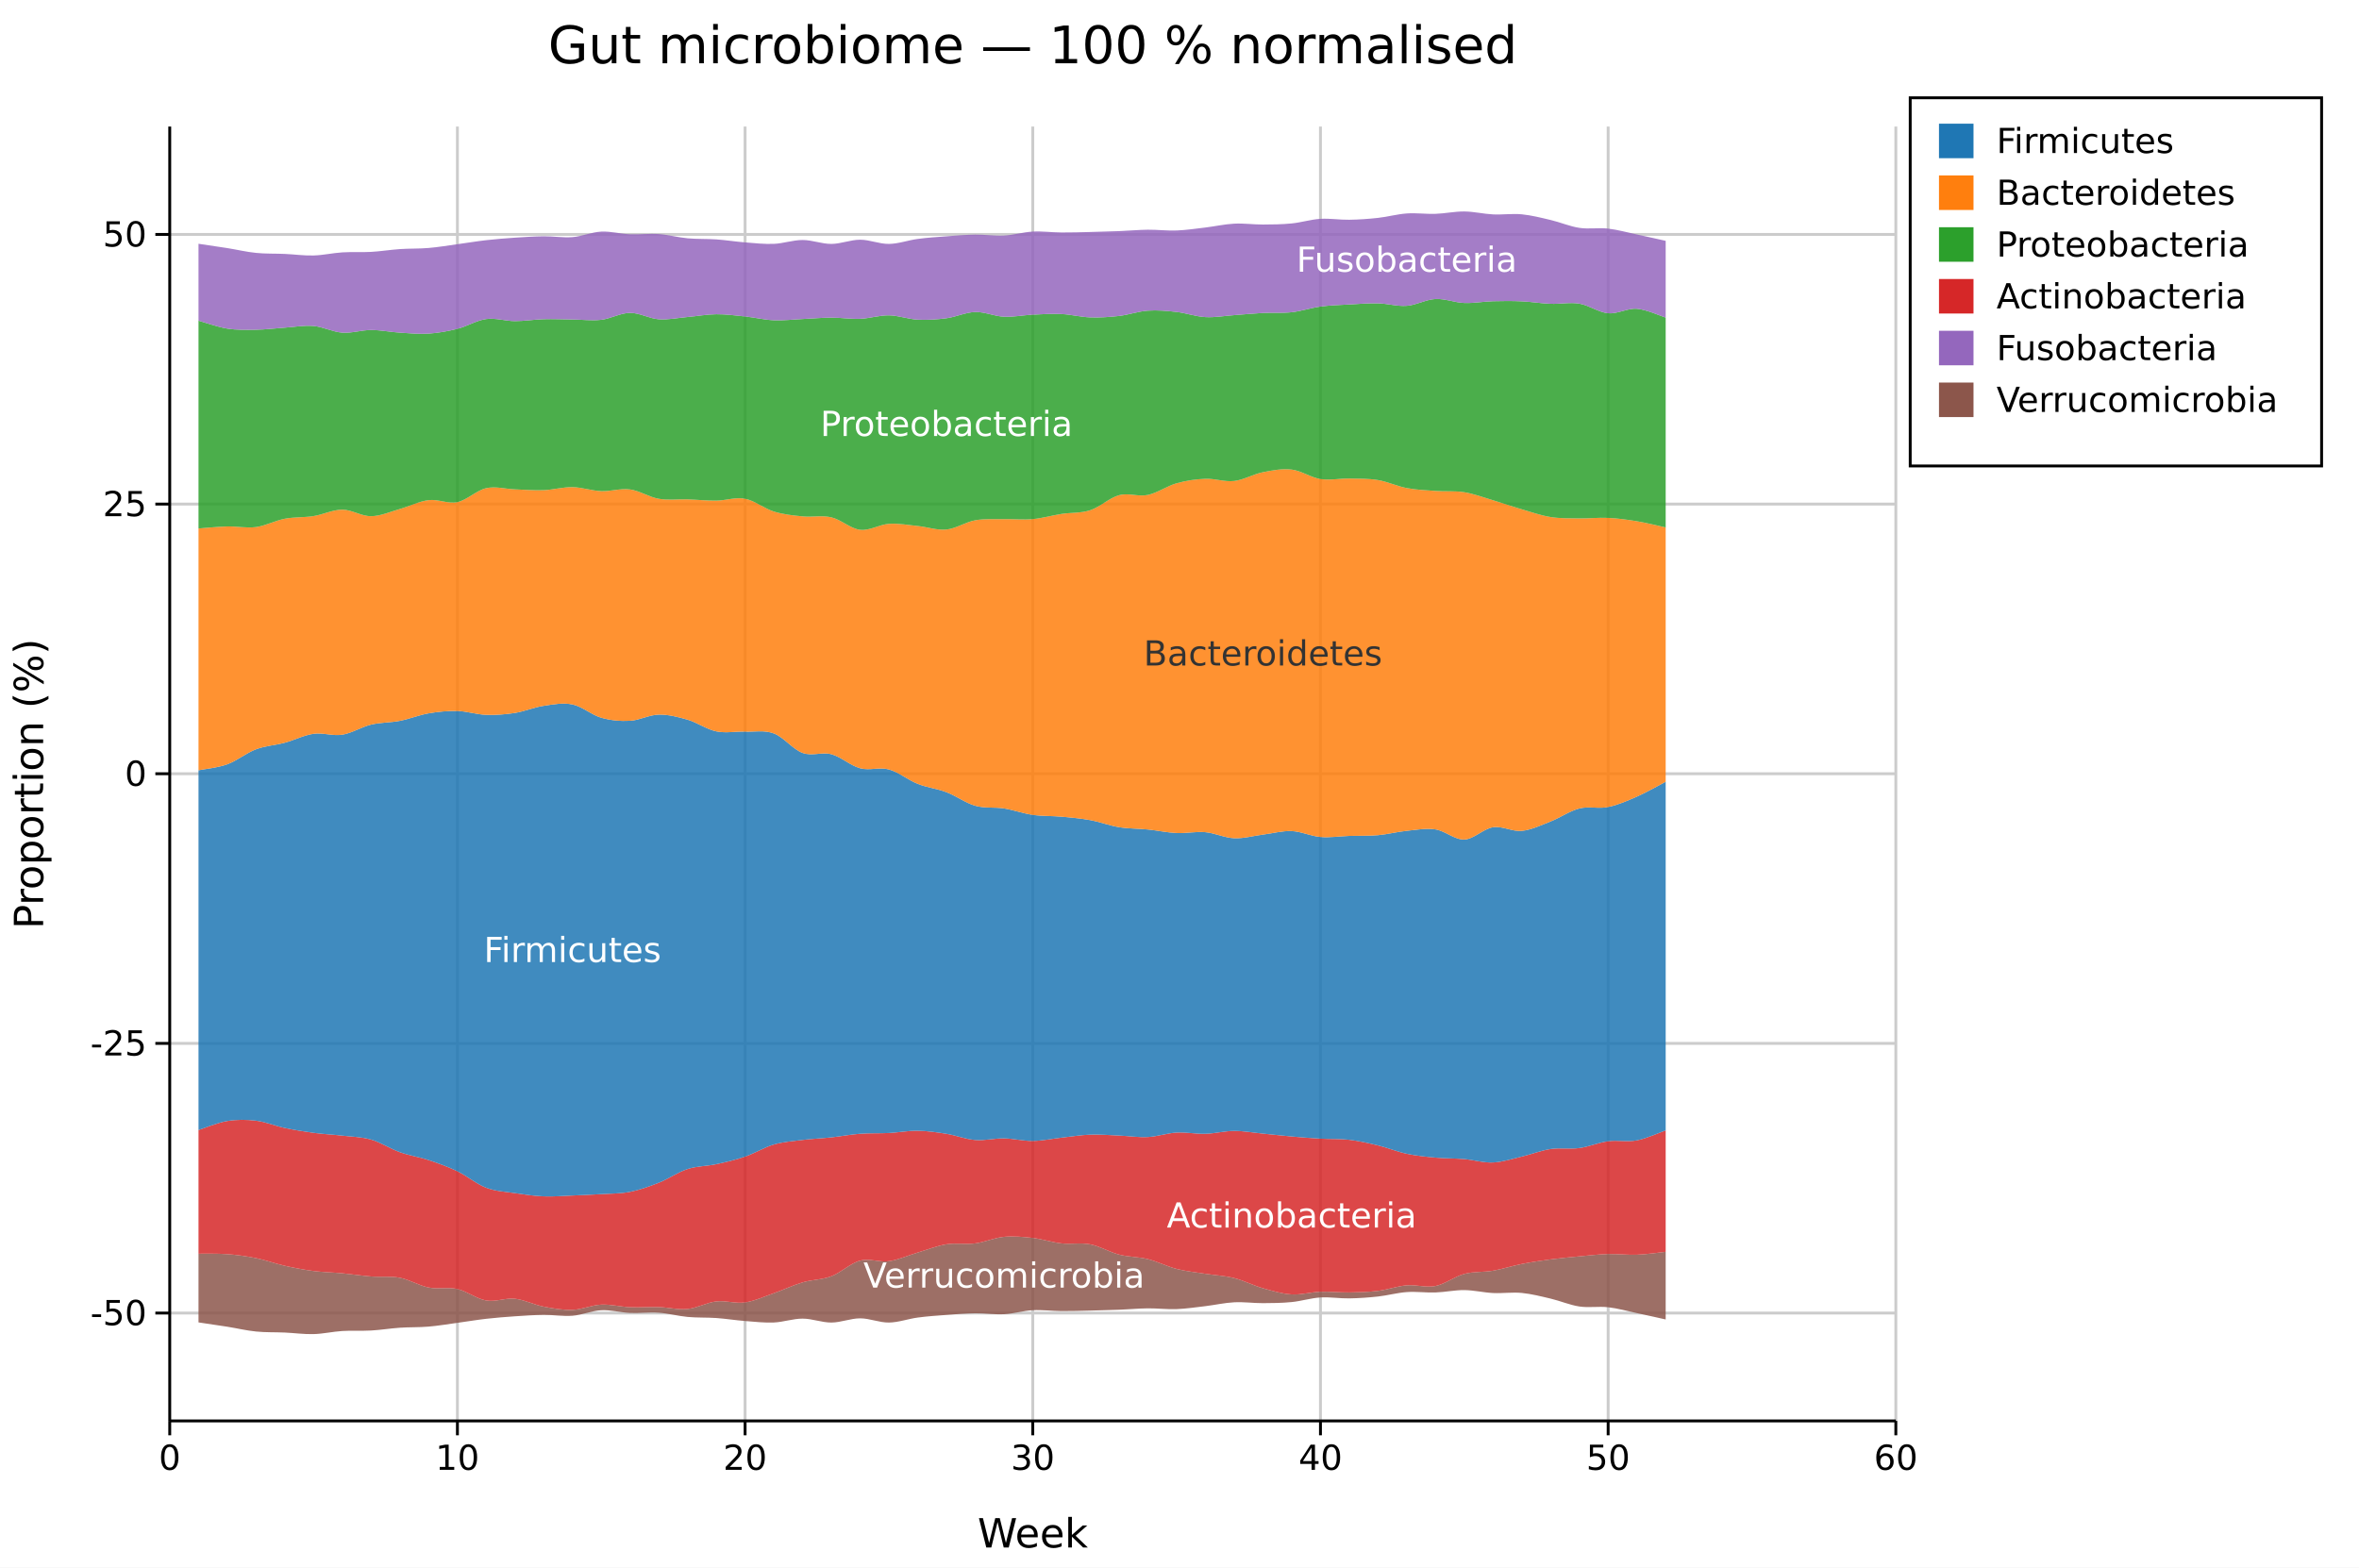
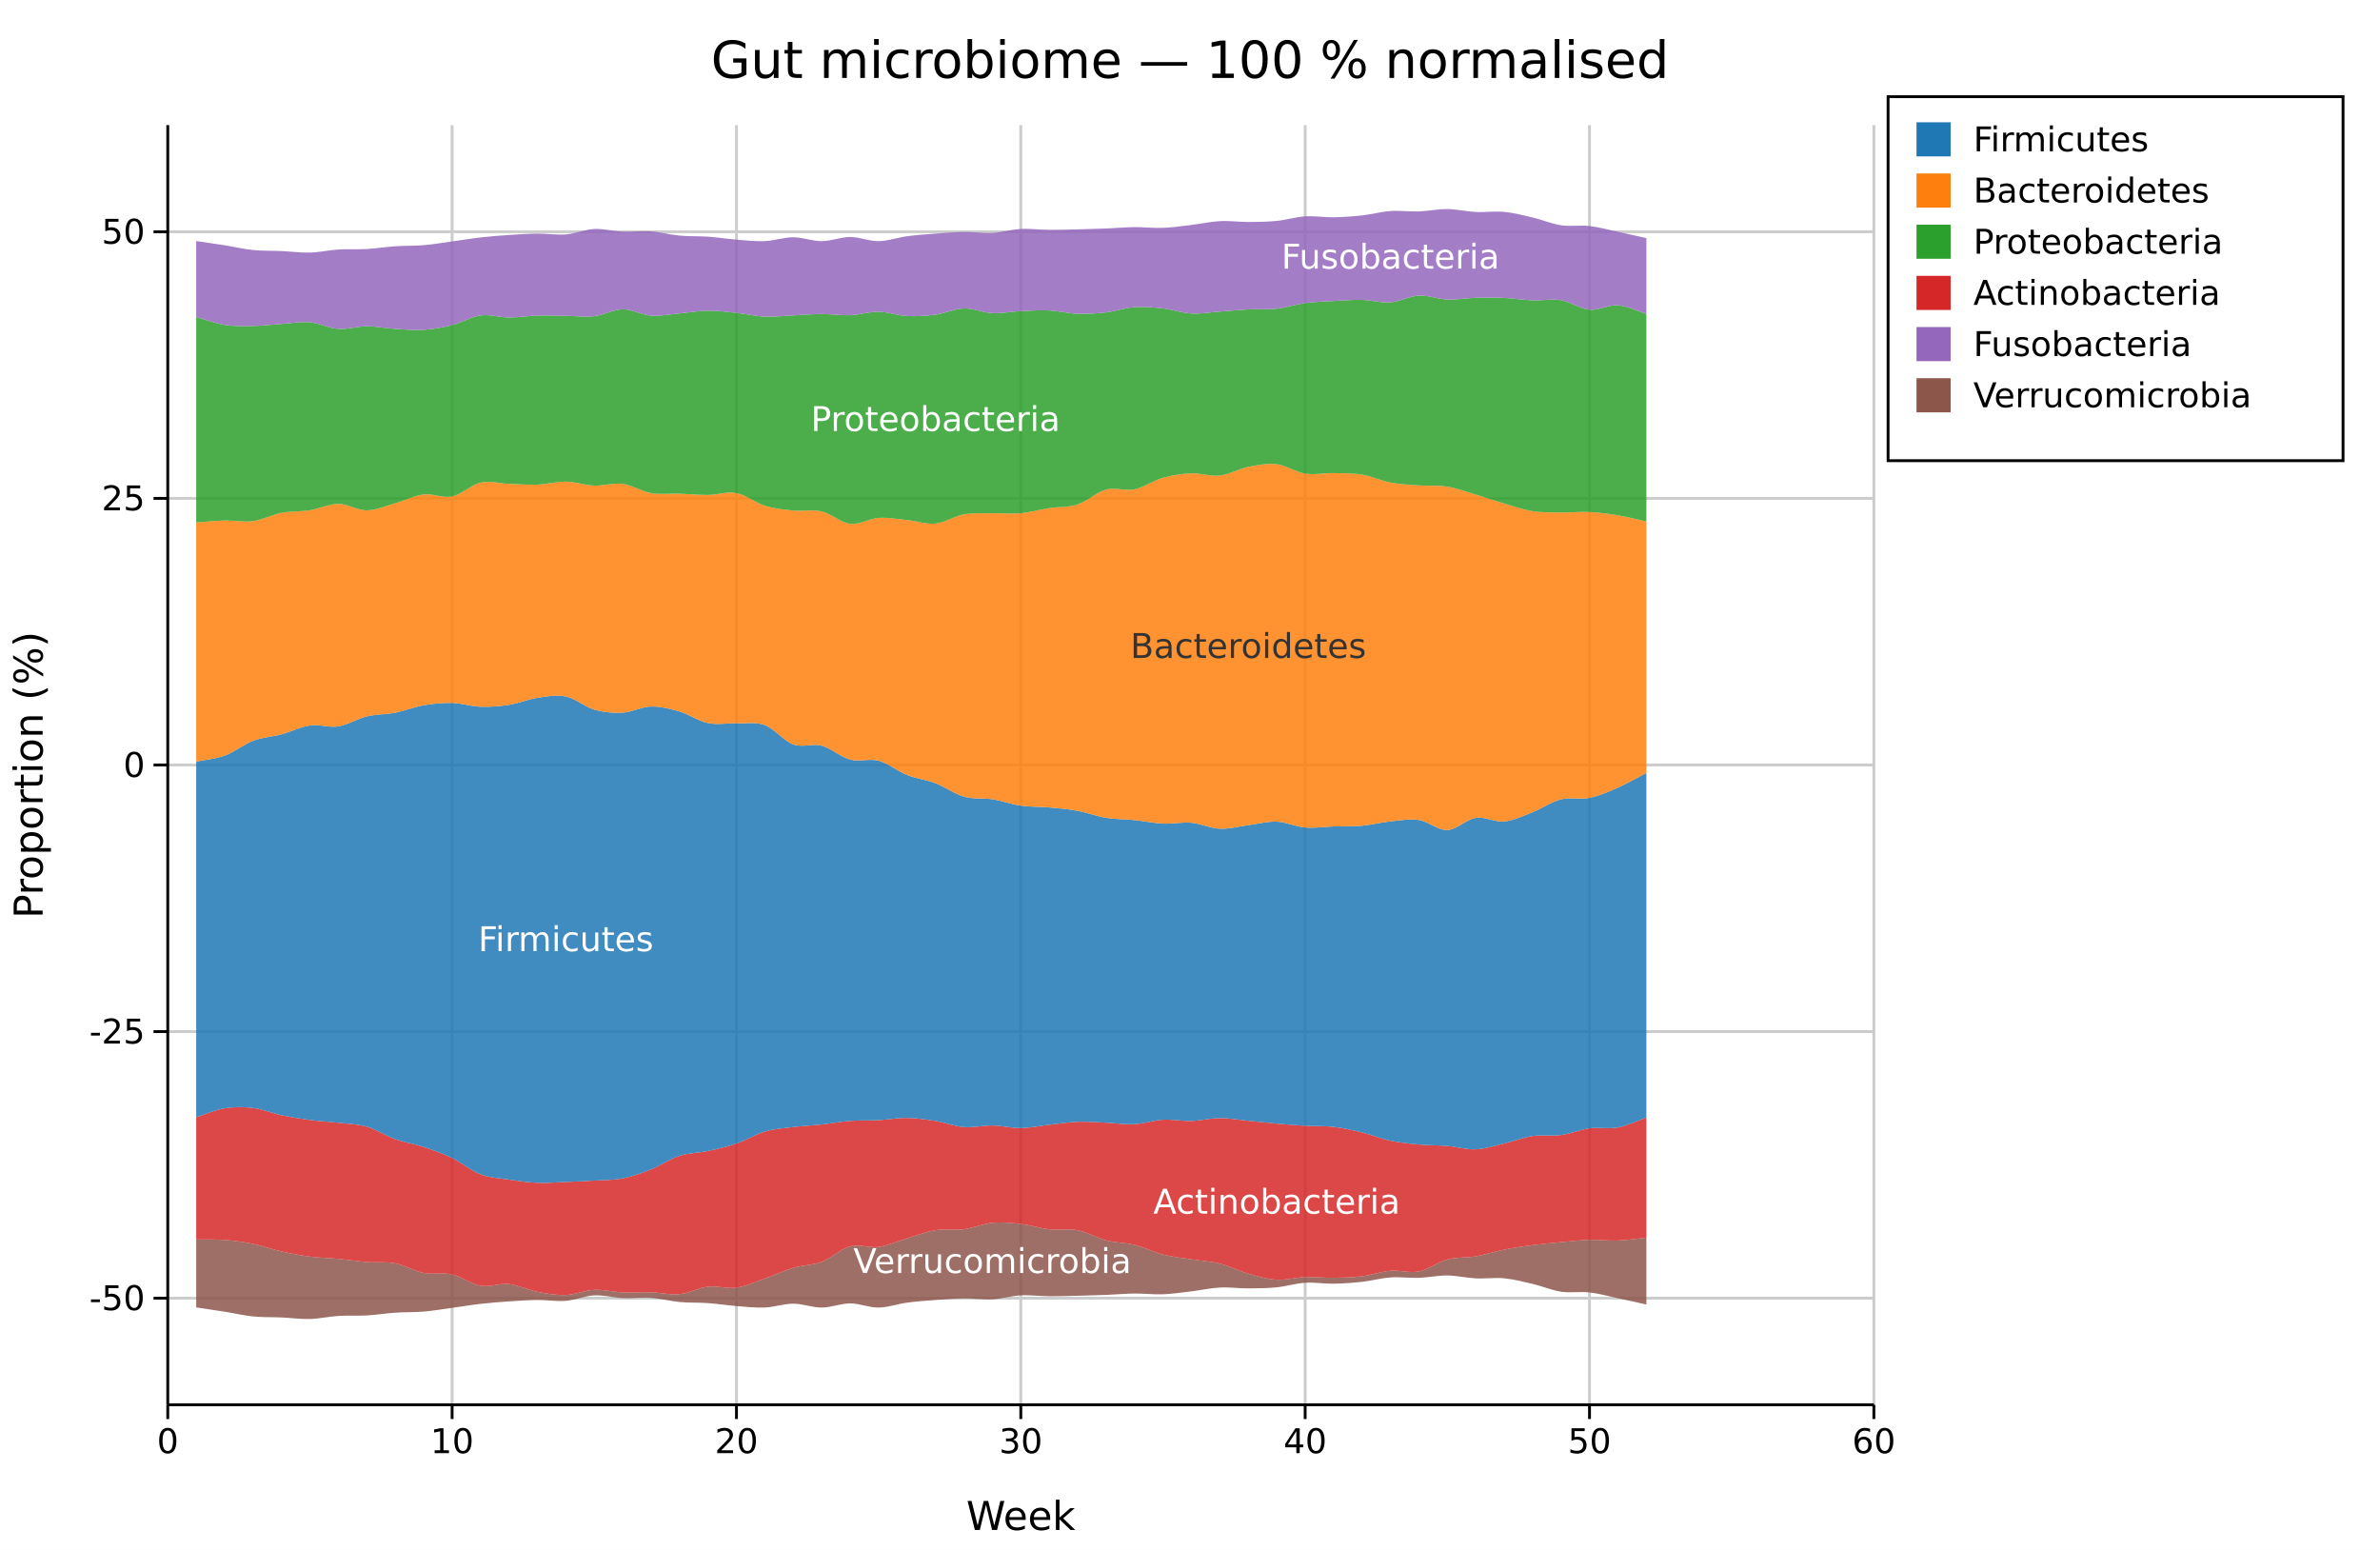
- <svg xmlns="http://www.w3.org/2000/svg" width="820" height="545" font-family="DejaVu Sans, Liberation Sans, Arial, sans-serif" fill="black">
+ <svg xmlns="http://www.w3.org/2000/svg" width="837" height="545" font-family="DejaVu Sans, Liberation Sans, Arial, sans-serif" fill="black">
  <rect width="100%" height="100%" fill="white" />
  <defs>
    <clipPath id="kuva-clip-3">
      <rect x="59" y="44" width="600" height="450" />
    </clipPath>
  </defs>
  <line x1="159" y1="44" x2="159" y2="494" stroke="#cccccc" stroke-width="1" />
  <line x1="259" y1="44" x2="259" y2="494" stroke="#cccccc" stroke-width="1" />
  <line x1="359" y1="44" x2="359" y2="494" stroke="#cccccc" stroke-width="1" />
  <line x1="459" y1="44" x2="459" y2="494" stroke="#cccccc" stroke-width="1" />
  <line x1="559" y1="44" x2="559" y2="494" stroke="#cccccc" stroke-width="1" />
  <line x1="659" y1="44" x2="659" y2="494" stroke="#cccccc" stroke-width="1" />
  <line x1="59" y1="456.5" x2="659" y2="456.5" stroke="#cccccc" stroke-width="1" />
  <line x1="59" y1="362.75" x2="659" y2="362.75" stroke="#cccccc" stroke-width="1" />
  <line x1="59" y1="269" x2="659" y2="269" stroke="#cccccc" stroke-width="1" />
  <line x1="59" y1="175.25" x2="659" y2="175.25" stroke="#cccccc" stroke-width="1" />
  <line x1="59" y1="81.5" x2="659" y2="81.5" stroke="#cccccc" stroke-width="1" />
  <line x1="59" y1="494" x2="659" y2="494" stroke="#000000" stroke-width="1" />
  <line x1="59" y1="44" x2="59" y2="494" stroke="#000000" stroke-width="1" />
  <line x1="59" y1="494" x2="59" y2="499" stroke="#000000" stroke-width="1" />
  <text x="59" y="511" font-size="12" text-anchor="middle">0</text>
  <line x1="159" y1="494" x2="159" y2="499" stroke="#000000" stroke-width="1" />
  <text x="159" y="511" font-size="12" text-anchor="middle">10</text>
  <line x1="259" y1="494" x2="259" y2="499" stroke="#000000" stroke-width="1" />
  <text x="259" y="511" font-size="12" text-anchor="middle">20</text>
  <line x1="359" y1="494" x2="359" y2="499" stroke="#000000" stroke-width="1" />
  <text x="359" y="511" font-size="12" text-anchor="middle">30</text>
  <line x1="459" y1="494" x2="459" y2="499" stroke="#000000" stroke-width="1" />
  <text x="459" y="511" font-size="12" text-anchor="middle">40</text>
  <line x1="559" y1="494" x2="559" y2="499" stroke="#000000" stroke-width="1" />
  <text x="559" y="511" font-size="12" text-anchor="middle">50</text>
  <line x1="659" y1="494" x2="659" y2="499" stroke="#000000" stroke-width="1" />
  <text x="659" y="511" font-size="12" text-anchor="middle">60</text>
  <line x1="54" y1="456.5" x2="59" y2="456.5" stroke="#000000" stroke-width="1" />
  <text x="51" y="460.7" font-size="12" text-anchor="end">-50</text>
  <line x1="54" y1="362.75" x2="59" y2="362.75" stroke="#000000" stroke-width="1" />
  <text x="51" y="366.95" font-size="12" text-anchor="end">-25</text>
  <line x1="54" y1="269" x2="59" y2="269" stroke="#000000" stroke-width="1" />
  <text x="51" y="273.2" font-size="12" text-anchor="end">0</text>
  <line x1="54" y1="175.25" x2="59" y2="175.25" stroke="#000000" stroke-width="1" />
  <text x="51" y="179.45" font-size="12" text-anchor="end">25</text>
  <line x1="54" y1="81.5" x2="59" y2="81.5" stroke="#000000" stroke-width="1" />
  <text x="51" y="85.7" font-size="12" text-anchor="end">50</text>
  <text x="359" y="538" font-size="14" text-anchor="middle">Week</text>
  <text x="15" y="272.5" font-size="14" text-anchor="middle" transform="rotate(-90,15,272.5)">Proportion (%)</text>
-   <text x="359" y="22" font-size="18" text-anchor="middle">Gut microbiome — 100 % normalised</text>
+   <text x="418.5" y="27.4" font-size="18" text-anchor="middle">Gut microbiome — 100 % normalised</text>
  <g clip-path="url(#kuva-clip-3)">
    <path d="M 69.0 435.86 C 70.67 435.88 75.67 435.76 79.0 436.02 C 82.33 436.27 85.67 436.73 89.0 437.4 C 92.33 438.08 95.67 439.32 99.0 440.07 C 102.33 440.81 105.67 441.44 109.0 441.88 C 112.33 442.31 115.67 442.35 119.0 442.67 C 122.33 442.99 125.67 443.51 129.0 443.78 C 132.33 444.04 135.67 443.59 139.0 444.23 C 142.33 444.87 145.67 446.97 149.0 447.62 C 152.33 448.27 155.67 447.4 159.0 448.15 C 162.33 448.9 165.67 451.57 169.0 452.13 C 172.33 452.7 175.67 451.18 179.0 451.53 C 182.33 451.89 185.67 453.63 189.0 454.27 C 192.33 454.91 195.67 455.5 199.0 455.38 C 202.33 455.27 205.67 453.72 209.0 453.57 C 212.33 453.42 215.67 454.32 219.0 454.46 C 222.33 454.6 225.67 454.32 229.0 454.42 C 232.33 454.53 235.67 455.41 239.0 455.08 C 242.33 454.75 245.67 452.83 249.0 452.45 C 252.33 452.07 255.67 453.28 259.0 452.8 C 262.33 452.32 265.67 450.75 269.0 449.59 C 272.33 448.43 275.67 446.81 279.0 445.83 C 282.33 444.85 285.67 444.96 289.0 443.7 C 292.33 442.44 295.67 439.14 299.0 438.27 C 302.33 437.39 305.67 438.94 309.0 438.47 C 312.33 438.0 315.67 436.44 319.0 435.46 C 322.33 434.48 325.67 433.12 329.0 432.59 C 332.33 432.06 335.67 432.71 339.0 432.28 C 342.33 431.84 345.67 430.31 349.0 430.0 C 352.33 429.68 355.67 430.01 359.0 430.39 C 362.33 430.77 365.67 431.91 369.0 432.28 C 372.33 432.65 375.67 431.97 379.0 432.61 C 382.33 433.26 385.67 435.31 389.0 436.17 C 392.33 437.03 395.67 436.92 399.0 437.75 C 402.33 438.58 405.67 440.3 409.0 441.15 C 412.33 442.0 415.67 442.31 419.0 442.84 C 422.33 443.37 425.67 443.5 429.0 444.34 C 432.33 445.17 435.67 446.92 439.0 447.87 C 442.33 448.81 445.67 449.82 449.0 450.02 C 452.33 450.22 455.67 449.2 459.0 449.09 C 462.33 448.98 465.67 449.38 469.0 449.33 C 472.33 449.28 475.67 449.2 479.0 448.79 C 482.33 448.38 485.67 447.14 489.0 446.86 C 492.33 446.58 495.67 447.75 499.0 447.09 C 502.33 446.43 505.67 443.77 509.0 442.89 C 512.33 442.0 515.67 442.35 519.0 441.77 C 522.33 441.2 525.67 440.08 529.0 439.43 C 532.33 438.77 535.67 438.28 539.0 437.84 C 542.33 437.4 545.67 437.1 549.0 436.79 C 552.33 436.48 555.67 436.08 559.0 435.98 C 562.33 435.89 565.67 436.35 569.0 436.22 C 572.33 436.1 577.33 435.38 579.0 435.21 L 579.0 458.73 C 577.33 458.36 572.33 457.22 569.0 456.52 C 565.67 455.81 562.33 454.86 559.0 454.48 C 555.67 454.1 552.33 454.72 549.0 454.22 C 545.67 453.72 542.33 452.26 539.0 451.48 C 535.67 450.69 532.33 449.84 529.0 449.51 C 525.67 449.19 522.33 449.7 519.0 449.54 C 515.67 449.37 512.33 448.55 509.0 448.52 C 505.67 448.49 502.33 449.23 499.0 449.34 C 495.67 449.46 492.33 448.97 489.0 449.21 C 485.67 449.44 482.33 450.39 479.0 450.75 C 475.67 451.12 472.33 451.35 469.0 451.4 C 465.67 451.46 462.33 450.87 459.0 451.08 C 455.67 451.29 452.33 452.35 449.0 452.68 C 445.67 453.01 442.33 453.05 439.0 453.06 C 435.67 453.07 432.33 452.58 429.0 452.76 C 425.67 452.93 422.33 453.7 419.0 454.1 C 415.67 454.49 412.33 455.0 409.0 455.13 C 405.67 455.26 402.33 454.83 399.0 454.86 C 395.67 454.9 392.33 455.22 389.0 455.35 C 385.67 455.48 382.33 455.57 379.0 455.65 C 375.67 455.73 372.33 455.85 369.0 455.82 C 365.67 455.8 362.33 455.33 359.0 455.51 C 355.67 455.69 352.33 456.72 349.0 456.9 C 345.67 457.07 342.33 456.52 339.0 456.57 C 335.67 456.61 332.33 456.9 329.0 457.15 C 325.67 457.4 322.33 457.62 319.0 458.07 C 315.67 458.51 312.33 459.76 309.0 459.8 C 305.67 459.85 302.33 458.34 299.0 458.34 C 295.67 458.34 292.33 459.78 289.0 459.8 C 285.67 459.82 282.33 458.44 279.0 458.44 C 275.67 458.43 272.33 459.64 269.0 459.78 C 265.67 459.92 262.33 459.53 259.0 459.27 C 255.67 459.01 252.33 458.47 249.0 458.23 C 245.67 458.0 242.33 458.16 239.0 457.85 C 235.67 457.54 232.33 456.61 229.0 456.38 C 225.67 456.14 222.33 456.59 219.0 456.45 C 215.67 456.31 212.33 455.36 209.0 455.52 C 205.67 455.69 202.33 457.17 199.0 457.44 C 195.67 457.7 192.33 457.1 189.0 457.14 C 185.67 457.17 182.33 457.41 179.0 457.63 C 175.67 457.86 172.33 458.12 169.0 458.5 C 165.67 458.88 162.33 459.45 159.0 459.9 C 155.67 460.36 152.33 460.93 149.0 461.21 C 145.67 461.5 142.33 461.37 139.0 461.6 C 135.67 461.83 132.33 462.38 129.0 462.57 C 125.67 462.76 122.33 462.53 119.0 462.74 C 115.67 462.95 112.33 463.73 109.0 463.82 C 105.67 463.91 102.33 463.43 99.0 463.28 C 95.67 463.13 92.33 463.26 89.0 462.92 C 85.67 462.59 82.33 461.78 79.0 461.25 C 75.67 460.72 70.67 460.0 69.0 459.75 Z" stroke="none" stroke-width="0" fill="#8c564b" fill-opacity="0.85" />
    <path d="M 69.0 392.87 C 70.67 392.35 75.67 390.27 79.0 389.73 C 82.33 389.19 85.67 389.21 89.0 389.62 C 92.33 390.02 95.67 391.44 99.0 392.15 C 102.33 392.85 105.67 393.4 109.0 393.84 C 112.33 394.29 115.67 394.43 119.0 394.82 C 122.33 395.21 125.67 395.23 129.0 396.19 C 132.33 397.14 135.67 399.39 139.0 400.57 C 142.33 401.76 145.67 402.21 149.0 403.32 C 152.33 404.42 155.67 405.61 159.0 407.21 C 162.33 408.82 165.67 411.67 169.0 412.93 C 172.33 414.19 175.67 414.3 179.0 414.8 C 182.33 415.3 185.67 415.79 189.0 415.93 C 192.33 416.07 195.67 415.76 199.0 415.63 C 202.33 415.5 205.67 415.36 209.0 415.15 C 212.33 414.94 215.67 415.02 219.0 414.36 C 222.33 413.7 225.67 412.51 229.0 411.19 C 232.33 409.87 235.67 407.5 239.0 406.43 C 242.33 405.35 245.67 405.46 249.0 404.74 C 252.33 404.02 255.67 403.25 259.0 402.11 C 262.33 400.98 265.67 398.87 269.0 397.9 C 272.33 396.94 275.67 396.73 279.0 396.31 C 282.33 395.9 285.67 395.78 289.0 395.42 C 292.33 395.06 295.67 394.41 299.0 394.16 C 302.33 393.91 305.67 394.07 309.0 393.9 C 312.33 393.72 315.67 393.07 319.0 393.12 C 322.33 393.17 325.67 393.65 329.0 394.18 C 332.33 394.72 335.67 396.07 339.0 396.33 C 342.33 396.6 345.67 395.72 349.0 395.77 C 352.33 395.83 355.67 396.7 359.0 396.66 C 362.33 396.62 365.67 395.89 369.0 395.52 C 372.33 395.16 375.67 394.59 379.0 394.47 C 382.33 394.35 385.67 394.65 389.0 394.79 C 392.33 394.93 395.67 395.48 399.0 395.3 C 402.33 395.13 405.67 393.94 409.0 393.75 C 412.33 393.56 415.67 394.27 419.0 394.17 C 422.33 394.08 425.67 393.19 429.0 393.18 C 432.33 393.17 435.67 393.79 439.0 394.11 C 442.33 394.43 445.67 394.82 449.0 395.11 C 452.33 395.4 455.67 395.68 459.0 395.87 C 462.33 396.06 465.67 395.87 469.0 396.26 C 472.33 396.65 475.67 397.41 479.0 398.21 C 482.33 399.02 485.67 400.41 489.0 401.12 C 492.33 401.82 495.67 402.15 499.0 402.46 C 502.33 402.77 505.67 402.69 509.0 402.97 C 512.33 403.26 515.67 404.3 519.0 404.15 C 522.33 404.0 525.67 402.87 529.0 402.09 C 532.33 401.31 535.67 399.96 539.0 399.47 C 542.33 398.98 545.67 399.58 549.0 399.13 C 552.33 398.68 555.67 397.21 559.0 396.76 C 562.33 396.32 565.67 397.09 569.0 396.46 C 572.33 395.83 577.33 393.57 579.0 392.99 L 579.0 435.21 C 577.33 435.38 572.33 436.1 569.0 436.22 C 565.67 436.35 562.33 435.89 559.0 435.98 C 555.67 436.08 552.33 436.48 549.0 436.79 C 545.67 437.1 542.33 437.4 539.0 437.84 C 535.67 438.28 532.33 438.77 529.0 439.43 C 525.67 440.08 522.33 441.2 519.0 441.77 C 515.67 442.35 512.33 442.0 509.0 442.89 C 505.67 443.77 502.33 446.43 499.0 447.09 C 495.67 447.75 492.33 446.58 489.0 446.86 C 485.67 447.14 482.33 448.38 479.0 448.79 C 475.67 449.2 472.33 449.28 469.0 449.33 C 465.67 449.38 462.33 448.98 459.0 449.09 C 455.67 449.2 452.33 450.22 449.0 450.02 C 445.67 449.82 442.33 448.81 439.0 447.87 C 435.67 446.92 432.33 445.17 429.0 444.34 C 425.67 443.5 422.33 443.37 419.0 442.84 C 415.67 442.31 412.33 442.0 409.0 441.15 C 405.67 440.3 402.33 438.58 399.0 437.75 C 395.67 436.92 392.33 437.03 389.0 436.17 C 385.67 435.31 382.33 433.26 379.0 432.61 C 375.67 431.97 372.33 432.65 369.0 432.28 C 365.67 431.91 362.33 430.77 359.0 430.39 C 355.67 430.01 352.33 429.68 349.0 430.0 C 345.67 430.31 342.33 431.84 339.0 432.28 C 335.67 432.71 332.33 432.06 329.0 432.59 C 325.67 433.12 322.33 434.48 319.0 435.46 C 315.67 436.44 312.33 438.0 309.0 438.47 C 305.67 438.94 302.33 437.39 299.0 438.27 C 295.67 439.14 292.33 442.44 289.0 443.7 C 285.67 444.96 282.33 444.85 279.0 445.83 C 275.67 446.81 272.33 448.43 269.0 449.59 C 265.67 450.75 262.33 452.32 259.0 452.8 C 255.67 453.28 252.33 452.07 249.0 452.45 C 245.67 452.83 242.33 454.75 239.0 455.08 C 235.67 455.41 232.33 454.53 229.0 454.42 C 225.67 454.32 222.33 454.6 219.0 454.46 C 215.67 454.32 212.33 453.42 209.0 453.57 C 205.67 453.72 202.33 455.27 199.0 455.38 C 195.67 455.5 192.33 454.91 189.0 454.27 C 185.67 453.63 182.33 451.89 179.0 451.53 C 175.67 451.18 172.33 452.7 169.0 452.13 C 165.67 451.57 162.33 448.9 159.0 448.15 C 155.67 447.4 152.33 448.27 149.0 447.62 C 145.67 446.97 142.33 444.87 139.0 444.23 C 135.67 443.59 132.33 444.04 129.0 443.78 C 125.67 443.51 122.33 442.99 119.0 442.67 C 115.67 442.35 112.33 442.31 109.0 441.88 C 105.67 441.44 102.33 440.81 99.0 440.07 C 95.67 439.32 92.33 438.08 89.0 437.4 C 85.67 436.73 82.33 436.27 79.0 436.02 C 75.67 435.76 70.67 435.88 69.0 435.86 Z" stroke="none" stroke-width="0" fill="#d62728" fill-opacity="0.85" />
    <path d="M 69.0 267.79 C 70.67 267.44 75.67 266.94 79.0 265.72 C 82.33 264.51 85.67 261.75 89.0 260.5 C 92.33 259.25 95.67 259.11 99.0 258.21 C 102.33 257.31 105.67 255.58 109.0 255.11 C 112.33 254.65 115.67 255.95 119.0 255.42 C 122.33 254.88 125.67 252.72 129.0 251.92 C 132.33 251.12 135.67 251.27 139.0 250.61 C 142.33 249.96 145.67 248.58 149.0 248.0 C 152.33 247.43 155.67 247.1 159.0 247.18 C 162.33 247.27 165.67 248.41 169.0 248.52 C 172.33 248.64 175.67 248.38 179.0 247.86 C 182.33 247.33 185.67 245.88 189.0 245.39 C 192.33 244.89 195.67 244.22 199.0 244.91 C 202.33 245.6 205.67 248.58 209.0 249.53 C 212.33 250.48 215.67 250.77 219.0 250.59 C 222.33 250.41 225.67 248.51 229.0 248.45 C 232.33 248.39 235.67 249.24 239.0 250.21 C 242.33 251.18 245.67 253.58 249.0 254.27 C 252.33 254.96 255.67 254.24 259.0 254.36 C 262.33 254.48 265.67 253.75 269.0 254.99 C 272.33 256.23 275.67 260.57 279.0 261.77 C 282.33 262.98 285.67 261.34 289.0 262.22 C 292.33 263.11 295.67 266.22 299.0 267.1 C 302.33 267.98 305.67 266.61 309.0 267.51 C 312.33 268.41 315.67 271.21 319.0 272.52 C 322.33 273.84 325.67 274.15 329.0 275.42 C 332.33 276.69 335.67 279.19 339.0 280.13 C 342.33 281.08 345.67 280.54 349.0 281.06 C 352.33 281.59 355.67 282.82 359.0 283.3 C 362.33 283.78 365.67 283.63 369.0 283.93 C 372.33 284.24 375.67 284.52 379.0 285.13 C 382.33 285.74 385.67 287.04 389.0 287.58 C 392.33 288.12 395.67 288.04 399.0 288.38 C 402.33 288.71 405.67 289.46 409.0 289.61 C 412.33 289.77 415.67 289.02 419.0 289.32 C 422.33 289.62 425.67 291.28 429.0 291.42 C 432.33 291.56 435.67 290.58 439.0 290.16 C 442.33 289.75 445.67 288.8 449.0 288.93 C 452.33 289.07 455.67 290.71 459.0 290.99 C 462.33 291.27 465.67 290.72 469.0 290.61 C 472.33 290.51 475.67 290.65 479.0 290.36 C 482.33 290.06 485.67 289.18 489.0 288.84 C 492.33 288.51 495.67 287.85 499.0 288.35 C 502.33 288.86 505.67 292.0 509.0 291.87 C 512.33 291.75 515.67 288.1 519.0 287.6 C 522.33 287.1 525.67 289.19 529.0 288.86 C 532.33 288.52 535.67 286.89 539.0 285.59 C 542.33 284.29 545.67 281.91 549.0 281.07 C 552.33 280.23 555.67 281.26 559.0 280.57 C 562.33 279.89 565.67 278.42 569.0 276.95 C 572.33 275.49 577.33 272.65 579.0 271.79 L 579.0 392.99 C 577.33 393.57 572.33 395.83 569.0 396.46 C 565.67 397.09 562.33 396.32 559.0 396.76 C 555.67 397.21 552.33 398.68 549.0 399.13 C 545.67 399.58 542.33 398.98 539.0 399.47 C 535.67 399.96 532.33 401.31 529.0 402.09 C 525.67 402.87 522.33 404.0 519.0 404.15 C 515.67 404.3 512.33 403.26 509.0 402.97 C 505.67 402.69 502.33 402.77 499.0 402.46 C 495.67 402.15 492.33 401.82 489.0 401.12 C 485.67 400.41 482.33 399.02 479.0 398.21 C 475.67 397.41 472.33 396.65 469.0 396.26 C 465.67 395.87 462.33 396.06 459.0 395.87 C 455.67 395.68 452.33 395.4 449.0 395.11 C 445.67 394.82 442.33 394.43 439.0 394.11 C 435.67 393.79 432.33 393.17 429.0 393.18 C 425.67 393.19 422.33 394.08 419.0 394.17 C 415.67 394.27 412.33 393.56 409.0 393.75 C 405.67 393.94 402.33 395.13 399.0 395.3 C 395.67 395.48 392.33 394.93 389.0 394.79 C 385.67 394.65 382.33 394.35 379.0 394.47 C 375.67 394.59 372.33 395.16 369.0 395.52 C 365.67 395.89 362.33 396.62 359.0 396.66 C 355.67 396.7 352.33 395.83 349.0 395.77 C 345.67 395.72 342.33 396.6 339.0 396.33 C 335.67 396.07 332.33 394.72 329.0 394.18 C 325.67 393.65 322.33 393.17 319.0 393.12 C 315.67 393.07 312.33 393.72 309.0 393.9 C 305.67 394.07 302.33 393.91 299.0 394.16 C 295.67 394.41 292.33 395.06 289.0 395.42 C 285.67 395.78 282.33 395.9 279.0 396.31 C 275.67 396.73 272.33 396.94 269.0 397.9 C 265.67 398.87 262.33 400.98 259.0 402.11 C 255.67 403.25 252.33 404.02 249.0 404.74 C 245.67 405.46 242.33 405.35 239.0 406.43 C 235.67 407.5 232.33 409.87 229.0 411.19 C 225.67 412.51 222.33 413.7 219.0 414.36 C 215.67 415.02 212.33 414.94 209.0 415.15 C 205.67 415.36 202.33 415.5 199.0 415.63 C 195.67 415.76 192.33 416.07 189.0 415.93 C 185.67 415.79 182.33 415.3 179.0 414.8 C 175.67 414.3 172.33 414.19 169.0 412.93 C 165.67 411.67 162.33 408.82 159.0 407.21 C 155.67 405.61 152.33 404.42 149.0 403.32 C 145.67 402.21 142.33 401.76 139.0 400.57 C 135.67 399.39 132.33 397.14 129.0 396.19 C 125.67 395.23 122.33 395.21 119.0 394.82 C 115.67 394.43 112.33 394.29 109.0 393.84 C 105.67 393.4 102.33 392.85 99.0 392.15 C 95.67 391.44 92.33 390.02 89.0 389.62 C 85.67 389.21 82.33 389.19 79.0 389.73 C 75.67 390.27 70.67 392.35 69.0 392.87 Z" stroke="none" stroke-width="0" fill="#1f77b4" fill-opacity="0.85" />
    <path d="M 69.0 183.73 C 70.67 183.61 75.67 183.11 79.0 183.03 C 82.33 182.94 85.67 183.68 89.0 183.24 C 92.33 182.79 95.67 180.98 99.0 180.34 C 102.33 179.71 105.67 179.95 109.0 179.42 C 112.33 178.9 115.67 177.18 119.0 177.19 C 122.33 177.2 125.67 179.5 129.0 179.46 C 132.33 179.43 135.67 177.89 139.0 176.96 C 142.33 176.02 145.67 174.28 149.0 173.88 C 152.33 173.48 155.67 175.25 159.0 174.56 C 162.33 173.86 165.67 170.46 169.0 169.72 C 172.33 168.98 175.67 170.01 179.0 170.13 C 182.33 170.25 185.67 170.54 189.0 170.41 C 192.33 170.28 195.67 169.31 199.0 169.36 C 202.33 169.42 205.67 170.62 209.0 170.75 C 212.33 170.88 215.67 169.71 219.0 170.16 C 222.33 170.6 225.67 172.84 229.0 173.41 C 232.33 173.99 235.67 173.5 239.0 173.61 C 242.33 173.72 245.67 174.09 249.0 174.05 C 252.33 174.01 255.67 172.76 259.0 173.4 C 262.33 174.03 265.67 176.82 269.0 177.84 C 272.33 178.87 275.67 179.2 279.0 179.53 C 282.33 179.87 285.67 179.08 289.0 179.86 C 292.33 180.63 295.67 183.82 299.0 184.19 C 302.33 184.57 305.67 182.34 309.0 182.12 C 312.33 181.89 315.67 182.54 319.0 182.87 C 322.33 183.2 325.67 184.42 329.0 184.09 C 332.33 183.76 335.67 181.48 339.0 180.88 C 342.33 180.28 345.67 180.56 349.0 180.49 C 352.33 180.42 355.67 180.77 359.0 180.47 C 362.33 180.17 365.67 179.19 369.0 178.67 C 372.33 178.16 375.67 178.46 379.0 177.38 C 382.33 176.29 385.67 173.04 389.0 172.16 C 392.33 171.27 395.67 172.77 399.0 172.07 C 402.33 171.38 405.67 168.94 409.0 168.01 C 412.33 167.07 415.67 166.59 419.0 166.46 C 422.33 166.33 425.67 167.6 429.0 167.22 C 432.33 166.84 435.67 164.83 439.0 164.17 C 442.33 163.51 445.67 162.86 449.0 163.25 C 452.33 163.65 455.67 166.02 459.0 166.54 C 462.33 167.06 465.67 166.31 469.0 166.37 C 472.33 166.43 475.67 166.35 479.0 166.9 C 482.33 167.46 485.67 169.05 489.0 169.68 C 492.33 170.31 495.67 170.44 499.0 170.68 C 502.33 170.93 505.67 170.59 509.0 171.13 C 512.33 171.67 515.67 172.93 519.0 173.92 C 522.33 174.91 525.67 176.1 529.0 177.07 C 532.33 178.04 535.67 179.23 539.0 179.75 C 542.33 180.28 545.67 180.18 549.0 180.23 C 552.33 180.28 555.67 179.89 559.0 180.05 C 562.33 180.21 565.67 180.66 569.0 181.21 C 572.33 181.76 577.33 183.01 579.0 183.37 L 579.0 271.79 C 577.33 272.65 572.33 275.49 569.0 276.95 C 565.67 278.42 562.33 279.89 559.0 280.57 C 555.67 281.26 552.33 280.23 549.0 281.07 C 545.67 281.91 542.33 284.29 539.0 285.59 C 535.67 286.89 532.33 288.52 529.0 288.86 C 525.67 289.19 522.33 287.1 519.0 287.6 C 515.67 288.1 512.33 291.75 509.0 291.87 C 505.67 292.0 502.33 288.86 499.0 288.35 C 495.67 287.85 492.33 288.51 489.0 288.84 C 485.67 289.18 482.33 290.06 479.0 290.36 C 475.67 290.65 472.33 290.51 469.0 290.61 C 465.67 290.72 462.33 291.27 459.0 290.99 C 455.67 290.71 452.33 289.07 449.0 288.93 C 445.67 288.8 442.33 289.75 439.0 290.16 C 435.67 290.58 432.33 291.56 429.0 291.42 C 425.67 291.28 422.33 289.62 419.0 289.32 C 415.67 289.02 412.33 289.77 409.0 289.61 C 405.67 289.46 402.33 288.71 399.0 288.38 C 395.67 288.04 392.33 288.12 389.0 287.58 C 385.67 287.04 382.33 285.74 379.0 285.13 C 375.67 284.52 372.33 284.24 369.0 283.93 C 365.67 283.63 362.33 283.78 359.0 283.3 C 355.67 282.82 352.33 281.59 349.0 281.06 C 345.67 280.54 342.33 281.08 339.0 280.13 C 335.67 279.19 332.33 276.69 329.0 275.42 C 325.67 274.15 322.33 273.84 319.0 272.52 C 315.67 271.21 312.33 268.41 309.0 267.51 C 305.67 266.61 302.33 267.98 299.0 267.1 C 295.67 266.22 292.33 263.11 289.0 262.22 C 285.67 261.34 282.33 262.98 279.0 261.77 C 275.67 260.57 272.33 256.23 269.0 254.99 C 265.67 253.75 262.33 254.48 259.0 254.36 C 255.67 254.24 252.33 254.96 249.0 254.27 C 245.67 253.58 242.33 251.18 239.0 250.21 C 235.67 249.24 232.33 248.39 229.0 248.45 C 225.67 248.51 222.33 250.41 219.0 250.59 C 215.67 250.77 212.33 250.48 209.0 249.53 C 205.67 248.58 202.33 245.6 199.0 244.91 C 195.67 244.22 192.33 244.89 189.0 245.39 C 185.67 245.88 182.33 247.33 179.0 247.86 C 175.67 248.38 172.33 248.64 169.0 248.52 C 165.67 248.41 162.33 247.27 159.0 247.18 C 155.67 247.1 152.33 247.43 149.0 248.0 C 145.67 248.58 142.33 249.96 139.0 250.61 C 135.67 251.27 132.33 251.12 129.0 251.92 C 125.67 252.72 122.33 254.88 119.0 255.42 C 115.67 255.95 112.33 254.65 109.0 255.11 C 105.67 255.58 102.33 257.31 99.0 258.21 C 95.67 259.11 92.33 259.25 89.0 260.5 C 85.67 261.75 82.33 264.51 79.0 265.72 C 75.67 266.94 70.67 267.44 69.0 267.79 Z" stroke="none" stroke-width="0" fill="#ff7f0e" fill-opacity="0.85" />
    <path d="M 69.0 111.48 C 70.67 111.94 75.67 113.71 79.0 114.24 C 82.33 114.76 85.67 114.68 89.0 114.63 C 92.33 114.58 95.67 114.13 99.0 113.91 C 102.33 113.69 105.67 113.04 109.0 113.33 C 112.33 113.62 115.67 115.42 119.0 115.65 C 122.33 115.88 125.67 114.73 129.0 114.73 C 132.33 114.73 135.67 115.44 139.0 115.65 C 142.33 115.86 145.67 116.2 149.0 115.98 C 152.33 115.76 155.67 115.16 159.0 114.32 C 162.33 113.47 165.67 111.37 169.0 110.92 C 172.33 110.47 175.67 111.63 179.0 111.64 C 182.33 111.65 185.67 111.06 189.0 110.97 C 192.33 110.87 195.67 111.04 199.0 111.07 C 202.33 111.11 205.67 111.56 209.0 111.18 C 212.33 110.79 215.67 108.8 219.0 108.77 C 222.33 108.74 225.67 110.76 229.0 111.0 C 232.33 111.24 235.67 110.5 239.0 110.21 C 242.33 109.92 245.67 109.28 249.0 109.25 C 252.33 109.22 255.67 109.68 259.0 110.02 C 262.33 110.37 265.67 111.2 269.0 111.34 C 272.33 111.49 275.67 111.06 279.0 110.91 C 282.33 110.75 285.67 110.44 289.0 110.43 C 292.33 110.42 295.67 110.96 299.0 110.83 C 302.33 110.7 305.67 109.58 309.0 109.63 C 312.33 109.68 315.67 110.96 319.0 111.13 C 322.33 111.29 325.67 111.08 329.0 110.64 C 332.33 110.2 335.67 108.56 339.0 108.47 C 342.33 108.39 345.67 109.96 349.0 110.11 C 352.33 110.27 355.67 109.55 359.0 109.39 C 362.33 109.23 365.67 109.02 369.0 109.18 C 372.33 109.33 375.67 110.23 379.0 110.34 C 382.33 110.45 385.67 110.23 389.0 109.84 C 392.33 109.45 395.67 108.23 399.0 108.0 C 402.33 107.77 405.67 108.08 409.0 108.45 C 412.33 108.83 415.67 110.06 419.0 110.24 C 422.33 110.43 425.67 109.8 429.0 109.56 C 432.33 109.32 435.67 108.97 439.0 108.8 C 442.33 108.63 445.67 108.92 449.0 108.55 C 452.33 108.18 455.67 107.03 459.0 106.58 C 462.33 106.13 465.67 106.04 469.0 105.85 C 472.33 105.66 475.67 105.38 479.0 105.46 C 482.33 105.53 485.67 106.57 489.0 106.32 C 492.33 106.07 495.67 104.12 499.0 103.95 C 502.33 103.79 505.67 105.2 509.0 105.33 C 512.33 105.46 515.67 104.81 519.0 104.72 C 522.33 104.62 525.67 104.61 529.0 104.76 C 532.33 104.91 535.67 105.49 539.0 105.62 C 542.33 105.75 545.67 105.02 549.0 105.57 C 552.33 106.11 555.67 108.6 559.0 108.9 C 562.33 109.2 565.67 107.1 569.0 107.35 C 572.33 107.61 577.33 109.9 579.0 110.41 L 579.0 183.37 C 577.33 183.01 572.33 181.76 569.0 181.21 C 565.67 180.66 562.33 180.21 559.0 180.05 C 555.67 179.89 552.33 180.28 549.0 180.23 C 545.67 180.18 542.33 180.28 539.0 179.75 C 535.67 179.23 532.33 178.04 529.0 177.07 C 525.67 176.1 522.33 174.91 519.0 173.92 C 515.67 172.93 512.33 171.67 509.0 171.13 C 505.67 170.59 502.33 170.93 499.0 170.68 C 495.67 170.44 492.33 170.31 489.0 169.68 C 485.67 169.05 482.33 167.46 479.0 166.9 C 475.67 166.35 472.33 166.43 469.0 166.37 C 465.67 166.31 462.33 167.06 459.0 166.54 C 455.67 166.02 452.33 163.65 449.0 163.25 C 445.67 162.86 442.33 163.51 439.0 164.17 C 435.67 164.83 432.33 166.84 429.0 167.22 C 425.67 167.6 422.33 166.33 419.0 166.46 C 415.67 166.59 412.33 167.07 409.0 168.01 C 405.67 168.94 402.33 171.38 399.0 172.07 C 395.67 172.77 392.33 171.27 389.0 172.16 C 385.67 173.04 382.33 176.29 379.0 177.38 C 375.67 178.46 372.33 178.16 369.0 178.67 C 365.67 179.19 362.33 180.17 359.0 180.47 C 355.67 180.77 352.33 180.42 349.0 180.49 C 345.67 180.56 342.33 180.28 339.0 180.88 C 335.67 181.48 332.33 183.76 329.0 184.09 C 325.67 184.42 322.33 183.2 319.0 182.87 C 315.67 182.54 312.33 181.89 309.0 182.12 C 305.67 182.34 302.33 184.57 299.0 184.19 C 295.67 183.82 292.33 180.63 289.0 179.86 C 285.67 179.08 282.33 179.87 279.0 179.53 C 275.67 179.2 272.33 178.87 269.0 177.84 C 265.67 176.82 262.33 174.03 259.0 173.4 C 255.67 172.76 252.33 174.01 249.0 174.05 C 245.67 174.09 242.33 173.72 239.0 173.61 C 235.67 173.5 232.33 173.99 229.0 173.41 C 225.67 172.84 222.33 170.6 219.0 170.16 C 215.67 169.71 212.33 170.88 209.0 170.75 C 205.67 170.62 202.33 169.42 199.0 169.36 C 195.67 169.31 192.33 170.28 189.0 170.41 C 185.67 170.54 182.33 170.25 179.0 170.13 C 175.67 170.01 172.33 168.98 169.0 169.72 C 165.67 170.46 162.33 173.86 159.0 174.56 C 155.67 175.25 152.33 173.48 149.0 173.88 C 145.67 174.28 142.33 176.02 139.0 176.96 C 135.67 177.89 132.33 179.43 129.0 179.46 C 125.67 179.5 122.33 177.2 119.0 177.19 C 115.67 177.18 112.33 178.9 109.0 179.42 C 105.67 179.95 102.33 179.71 99.0 180.34 C 95.67 180.98 92.33 182.79 89.0 183.24 C 85.67 183.68 82.33 182.94 79.0 183.03 C 75.67 183.11 70.67 183.61 69.0 183.73 Z" stroke="none" stroke-width="0" fill="#2ca02c" fill-opacity="0.85" />
    <path d="M 69.0 84.75 C 70.67 85.0 75.67 85.72 79.0 86.25 C 82.33 86.78 85.67 87.59 89.0 87.92 C 92.33 88.26 95.67 88.13 99.0 88.28 C 102.33 88.43 105.67 88.91 109.0 88.82 C 112.33 88.73 115.67 87.95 119.0 87.74 C 122.33 87.53 125.67 87.76 129.0 87.57 C 132.33 87.38 135.67 86.83 139.0 86.6 C 142.33 86.37 145.67 86.5 149.0 86.21 C 152.33 85.93 155.67 85.36 159.0 84.9 C 162.33 84.45 165.67 83.88 169.0 83.5 C 172.33 83.12 175.67 82.86 179.0 82.63 C 182.33 82.41 185.67 82.17 189.0 82.14 C 192.33 82.1 195.67 82.7 199.0 82.44 C 202.33 82.17 205.67 80.69 209.0 80.52 C 212.33 80.36 215.67 81.31 219.0 81.45 C 222.33 81.59 225.67 81.14 229.0 81.38 C 232.33 81.61 235.67 82.54 239.0 82.85 C 242.33 83.16 245.67 83.0 249.0 83.23 C 252.33 83.47 255.67 84.01 259.0 84.27 C 262.33 84.53 265.67 84.92 269.0 84.78 C 272.33 84.64 275.67 83.43 279.0 83.44 C 282.33 83.44 285.67 84.82 289.0 84.8 C 292.33 84.78 295.67 83.34 299.0 83.34 C 302.33 83.34 305.67 84.85 309.0 84.8 C 312.33 84.76 315.67 83.51 319.0 83.07 C 322.33 82.62 325.67 82.4 329.0 82.15 C 332.33 81.9 335.67 81.61 339.0 81.57 C 342.33 81.52 345.67 82.07 349.0 81.9 C 352.33 81.72 355.67 80.69 359.0 80.51 C 362.33 80.33 365.67 80.8 369.0 80.82 C 372.33 80.85 375.67 80.73 379.0 80.65 C 382.33 80.57 385.67 80.48 389.0 80.35 C 392.33 80.22 395.67 79.9 399.0 79.86 C 402.33 79.83 405.67 80.26 409.0 80.13 C 412.33 80.0 415.67 79.49 419.0 79.1 C 422.33 78.7 425.67 77.93 429.0 77.76 C 432.33 77.58 435.67 78.07 439.0 78.06 C 442.33 78.05 445.67 78.01 449.0 77.68 C 452.33 77.35 455.67 76.29 459.0 76.08 C 462.33 75.87 465.67 76.46 469.0 76.4 C 472.33 76.35 475.67 76.12 479.0 75.75 C 482.33 75.39 485.67 74.44 489.0 74.21 C 492.33 73.97 495.67 74.46 499.0 74.34 C 502.33 74.23 505.67 73.49 509.0 73.52 C 512.33 73.55 515.67 74.37 519.0 74.54 C 522.33 74.7 525.67 74.19 529.0 74.51 C 532.33 74.84 535.67 75.69 539.0 76.48 C 542.33 77.26 545.67 78.72 549.0 79.22 C 552.33 79.72 555.67 79.1 559.0 79.48 C 562.33 79.86 565.67 80.81 569.0 81.52 C 572.33 82.22 577.33 83.36 579.0 83.73 L 579.0 110.41 C 577.33 109.9 572.33 107.61 569.0 107.35 C 565.67 107.1 562.33 109.2 559.0 108.9 C 555.67 108.6 552.33 106.11 549.0 105.57 C 545.67 105.02 542.33 105.75 539.0 105.62 C 535.67 105.49 532.33 104.91 529.0 104.76 C 525.67 104.61 522.33 104.62 519.0 104.72 C 515.67 104.81 512.33 105.46 509.0 105.33 C 505.67 105.2 502.33 103.79 499.0 103.95 C 495.67 104.12 492.33 106.07 489.0 106.32 C 485.67 106.57 482.33 105.53 479.0 105.46 C 475.67 105.38 472.33 105.66 469.0 105.85 C 465.67 106.04 462.33 106.13 459.0 106.58 C 455.67 107.03 452.33 108.18 449.0 108.55 C 445.67 108.92 442.33 108.63 439.0 108.8 C 435.67 108.97 432.33 109.32 429.0 109.56 C 425.67 109.8 422.33 110.43 419.0 110.24 C 415.67 110.06 412.33 108.83 409.0 108.45 C 405.67 108.08 402.33 107.77 399.0 108.0 C 395.67 108.23 392.33 109.45 389.0 109.84 C 385.67 110.23 382.33 110.45 379.0 110.34 C 375.67 110.23 372.33 109.33 369.0 109.18 C 365.67 109.02 362.33 109.23 359.0 109.39 C 355.67 109.55 352.33 110.27 349.0 110.11 C 345.67 109.96 342.33 108.39 339.0 108.47 C 335.67 108.56 332.33 110.2 329.0 110.64 C 325.67 111.08 322.33 111.29 319.0 111.13 C 315.67 110.96 312.33 109.68 309.0 109.63 C 305.67 109.58 302.33 110.7 299.0 110.83 C 295.67 110.96 292.33 110.42 289.0 110.43 C 285.67 110.44 282.33 110.75 279.0 110.91 C 275.67 111.06 272.33 111.49 269.0 111.34 C 265.67 111.2 262.33 110.37 259.0 110.02 C 255.67 109.68 252.33 109.22 249.0 109.25 C 245.67 109.28 242.33 109.92 239.0 110.21 C 235.67 110.5 232.33 111.24 229.0 111.0 C 225.67 110.76 222.33 108.74 219.0 108.77 C 215.67 108.8 212.33 110.79 209.0 111.18 C 205.67 111.56 202.33 111.11 199.0 111.07 C 195.67 111.04 192.33 110.87 189.0 110.97 C 185.67 111.06 182.33 111.65 179.0 111.64 C 175.67 111.63 172.33 110.47 169.0 110.92 C 165.67 111.37 162.33 113.47 159.0 114.32 C 155.67 115.16 152.33 115.76 149.0 115.98 C 145.67 116.2 142.33 115.86 139.0 115.65 C 135.67 115.44 132.33 114.73 129.0 114.73 C 125.67 114.73 122.33 115.88 119.0 115.65 C 115.67 115.42 112.33 113.62 109.0 113.33 C 105.67 113.04 102.33 113.69 99.0 113.91 C 95.67 114.13 92.33 114.58 89.0 114.63 C 85.67 114.68 82.33 114.76 79.0 114.24 C 75.67 113.71 70.67 111.94 69.0 111.48 Z" stroke="none" stroke-width="0" fill="#9467bd" fill-opacity="0.85" />
    <text x="349" y="447.65" font-size="12" text-anchor="middle" fill="#ffffff">Verrucomicrobia</text>
    <text x="449" y="426.77" font-size="12" text-anchor="middle" fill="#ffffff">Actinobacteria</text>
    <text x="199" y="334.47" font-size="12" text-anchor="middle" fill="#ffffff">Firmicutes</text>
    <text x="439" y="231.37" font-size="12" text-anchor="middle" fill="#333333">Bacteroidetes</text>
    <text x="329" y="151.57" font-size="12" text-anchor="middle" fill="#ffffff">Proteobacteria</text>
    <text x="489" y="94.46" font-size="12" text-anchor="middle" fill="#ffffff">Fusobacteria</text>
  </g>
-   <rect x="664" y="34" width="143" height="128" fill="#ffffff" />
-   <rect x="664" y="34" width="143" height="128" fill="none" stroke="#000000" stroke-width="1" />
+   <rect x="664" y="34" width="160" height="128" fill="#ffffff" />
+   <rect x="664" y="34" width="160" height="128" fill="none" stroke="#000000" stroke-width="1" />
  <text x="694" y="53.2" font-size="12" text-anchor="start">Firmicutes</text>
  <rect x="674" y="43" width="12" height="12" fill="#1f77b4" />
  <text x="694" y="71.2" font-size="12" text-anchor="start">Bacteroidetes</text>
  <rect x="674" y="61" width="12" height="12" fill="#ff7f0e" />
  <text x="694" y="89.2" font-size="12" text-anchor="start">Proteobacteria</text>
  <rect x="674" y="79" width="12" height="12" fill="#2ca02c" />
  <text x="694" y="107.2" font-size="12" text-anchor="start">Actinobacteria</text>
  <rect x="674" y="97" width="12" height="12" fill="#d62728" />
  <text x="694" y="125.2" font-size="12" text-anchor="start">Fusobacteria</text>
  <rect x="674" y="115" width="12" height="12" fill="#9467bd" />
  <text x="694" y="143.2" font-size="12" text-anchor="start">Verrucomicrobia</text>
  <rect x="674" y="133" width="12" height="12" fill="#8c564b" />
</svg>
